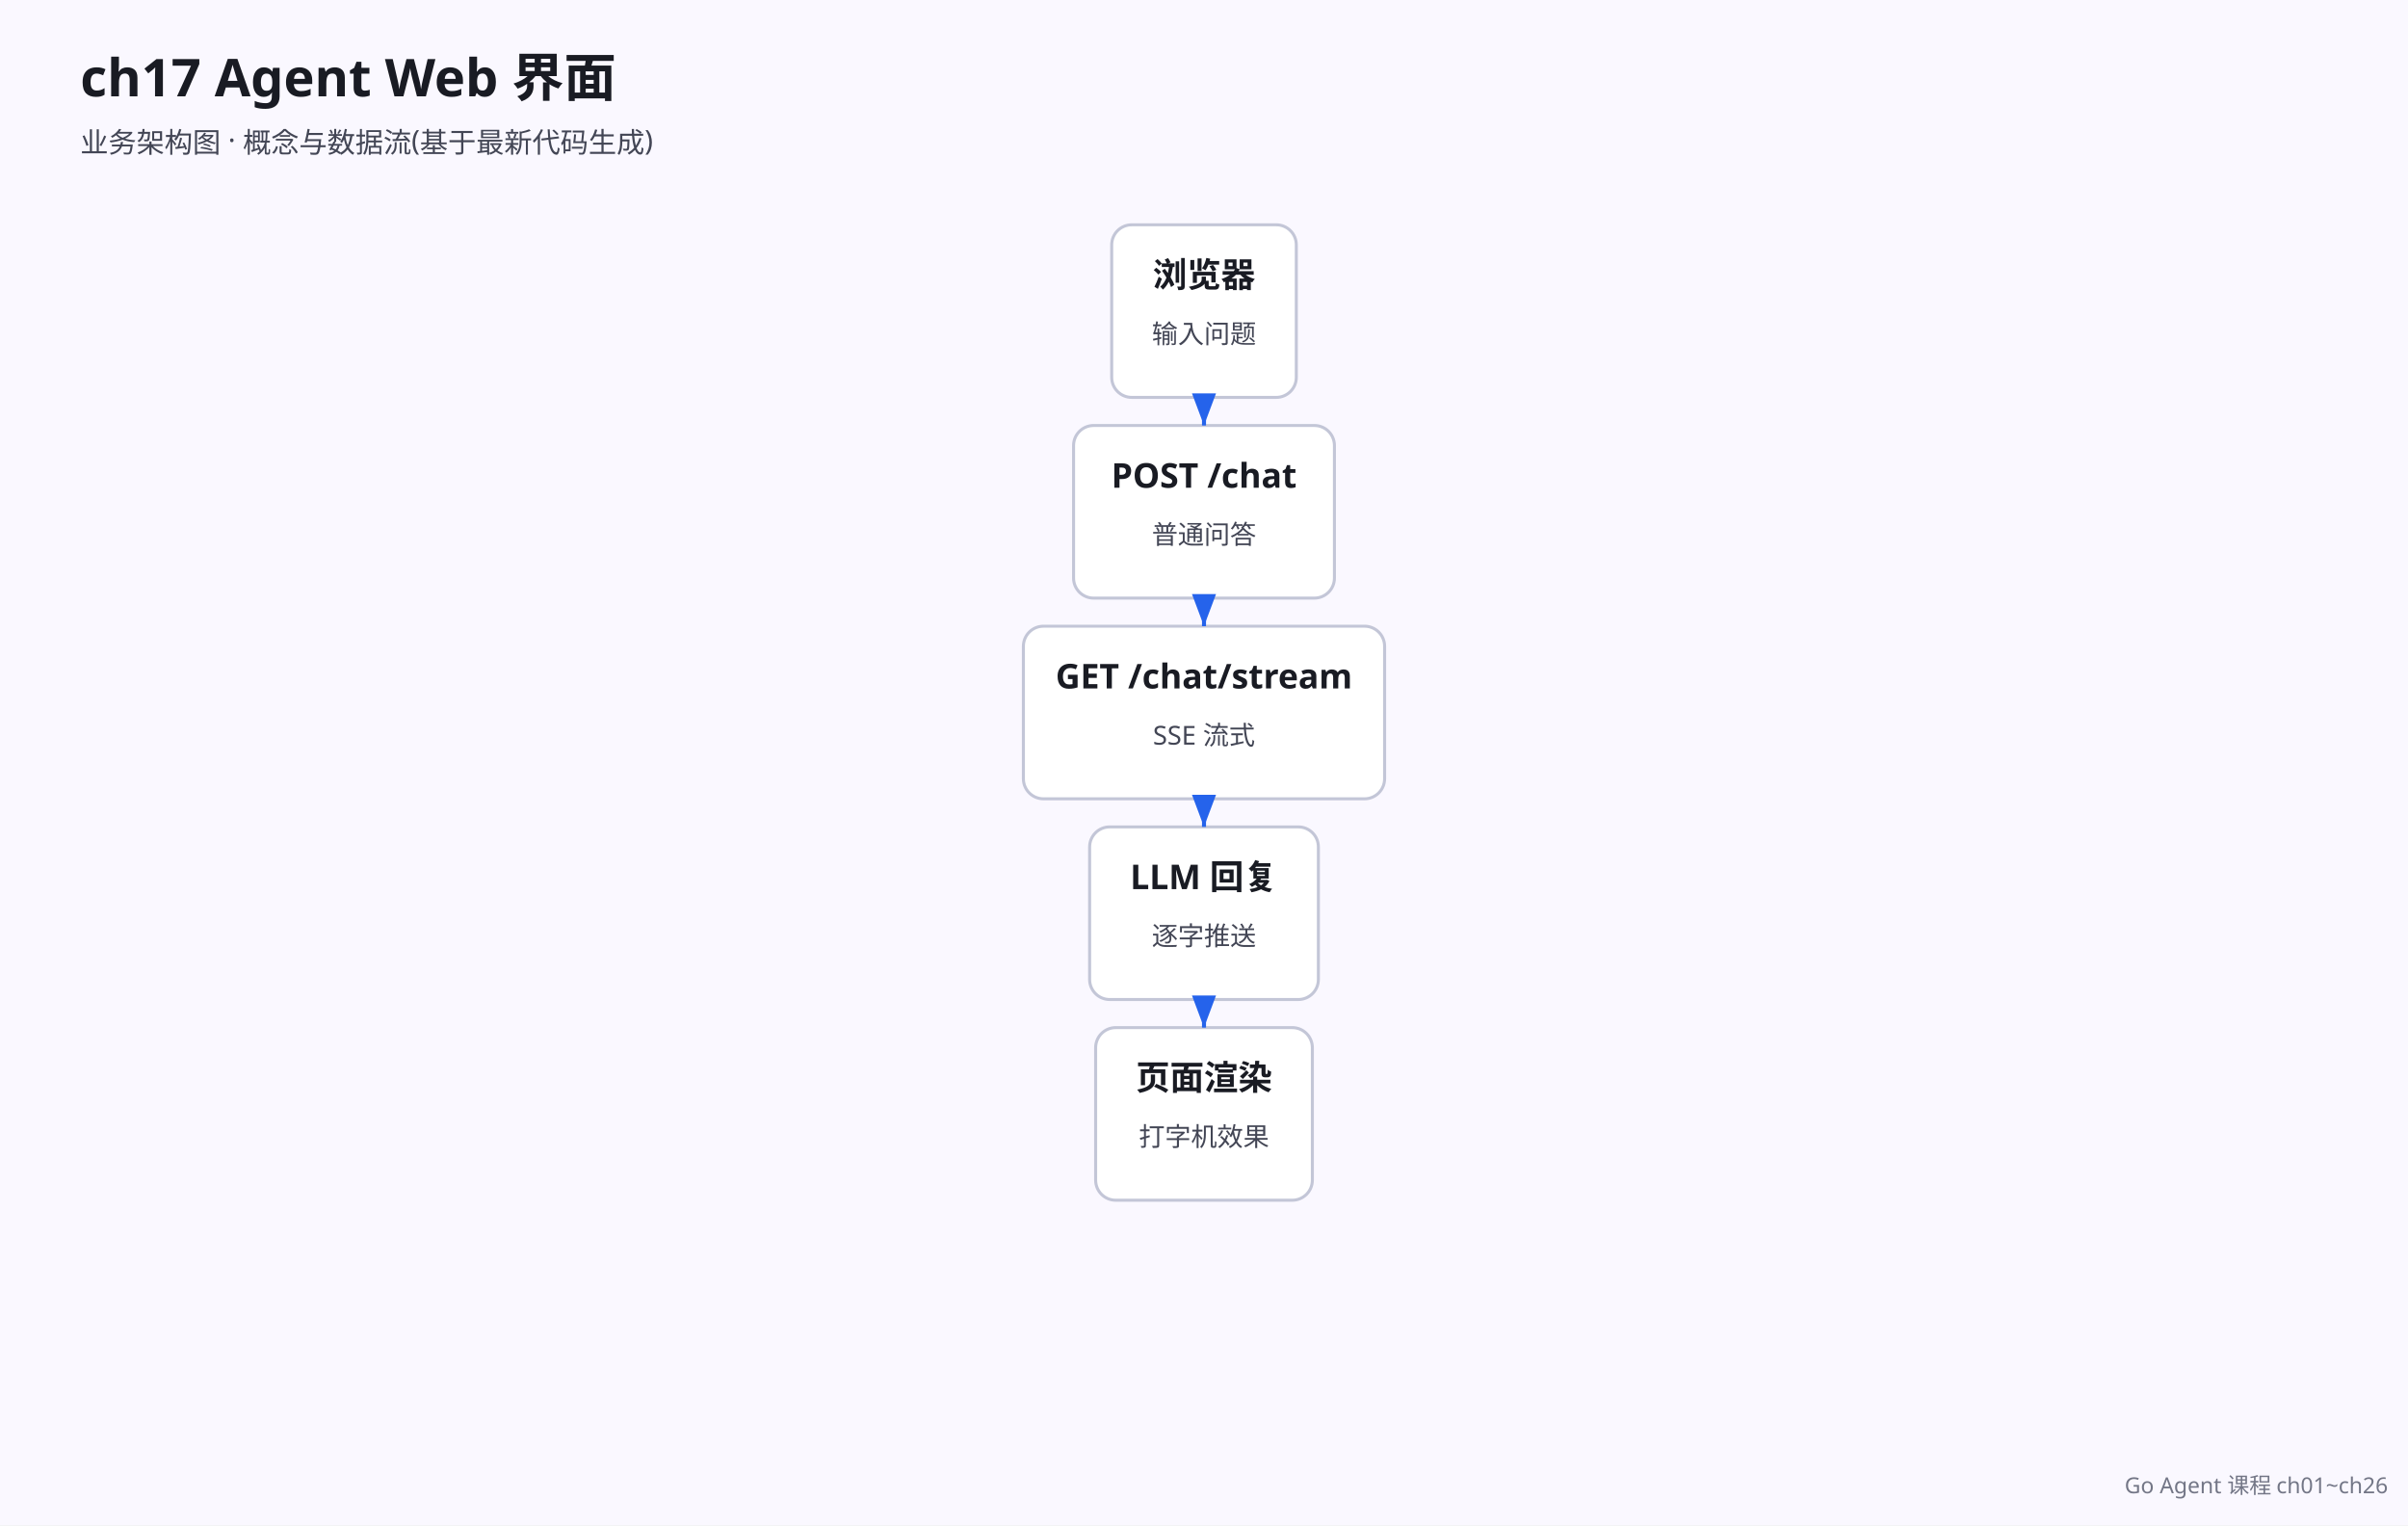
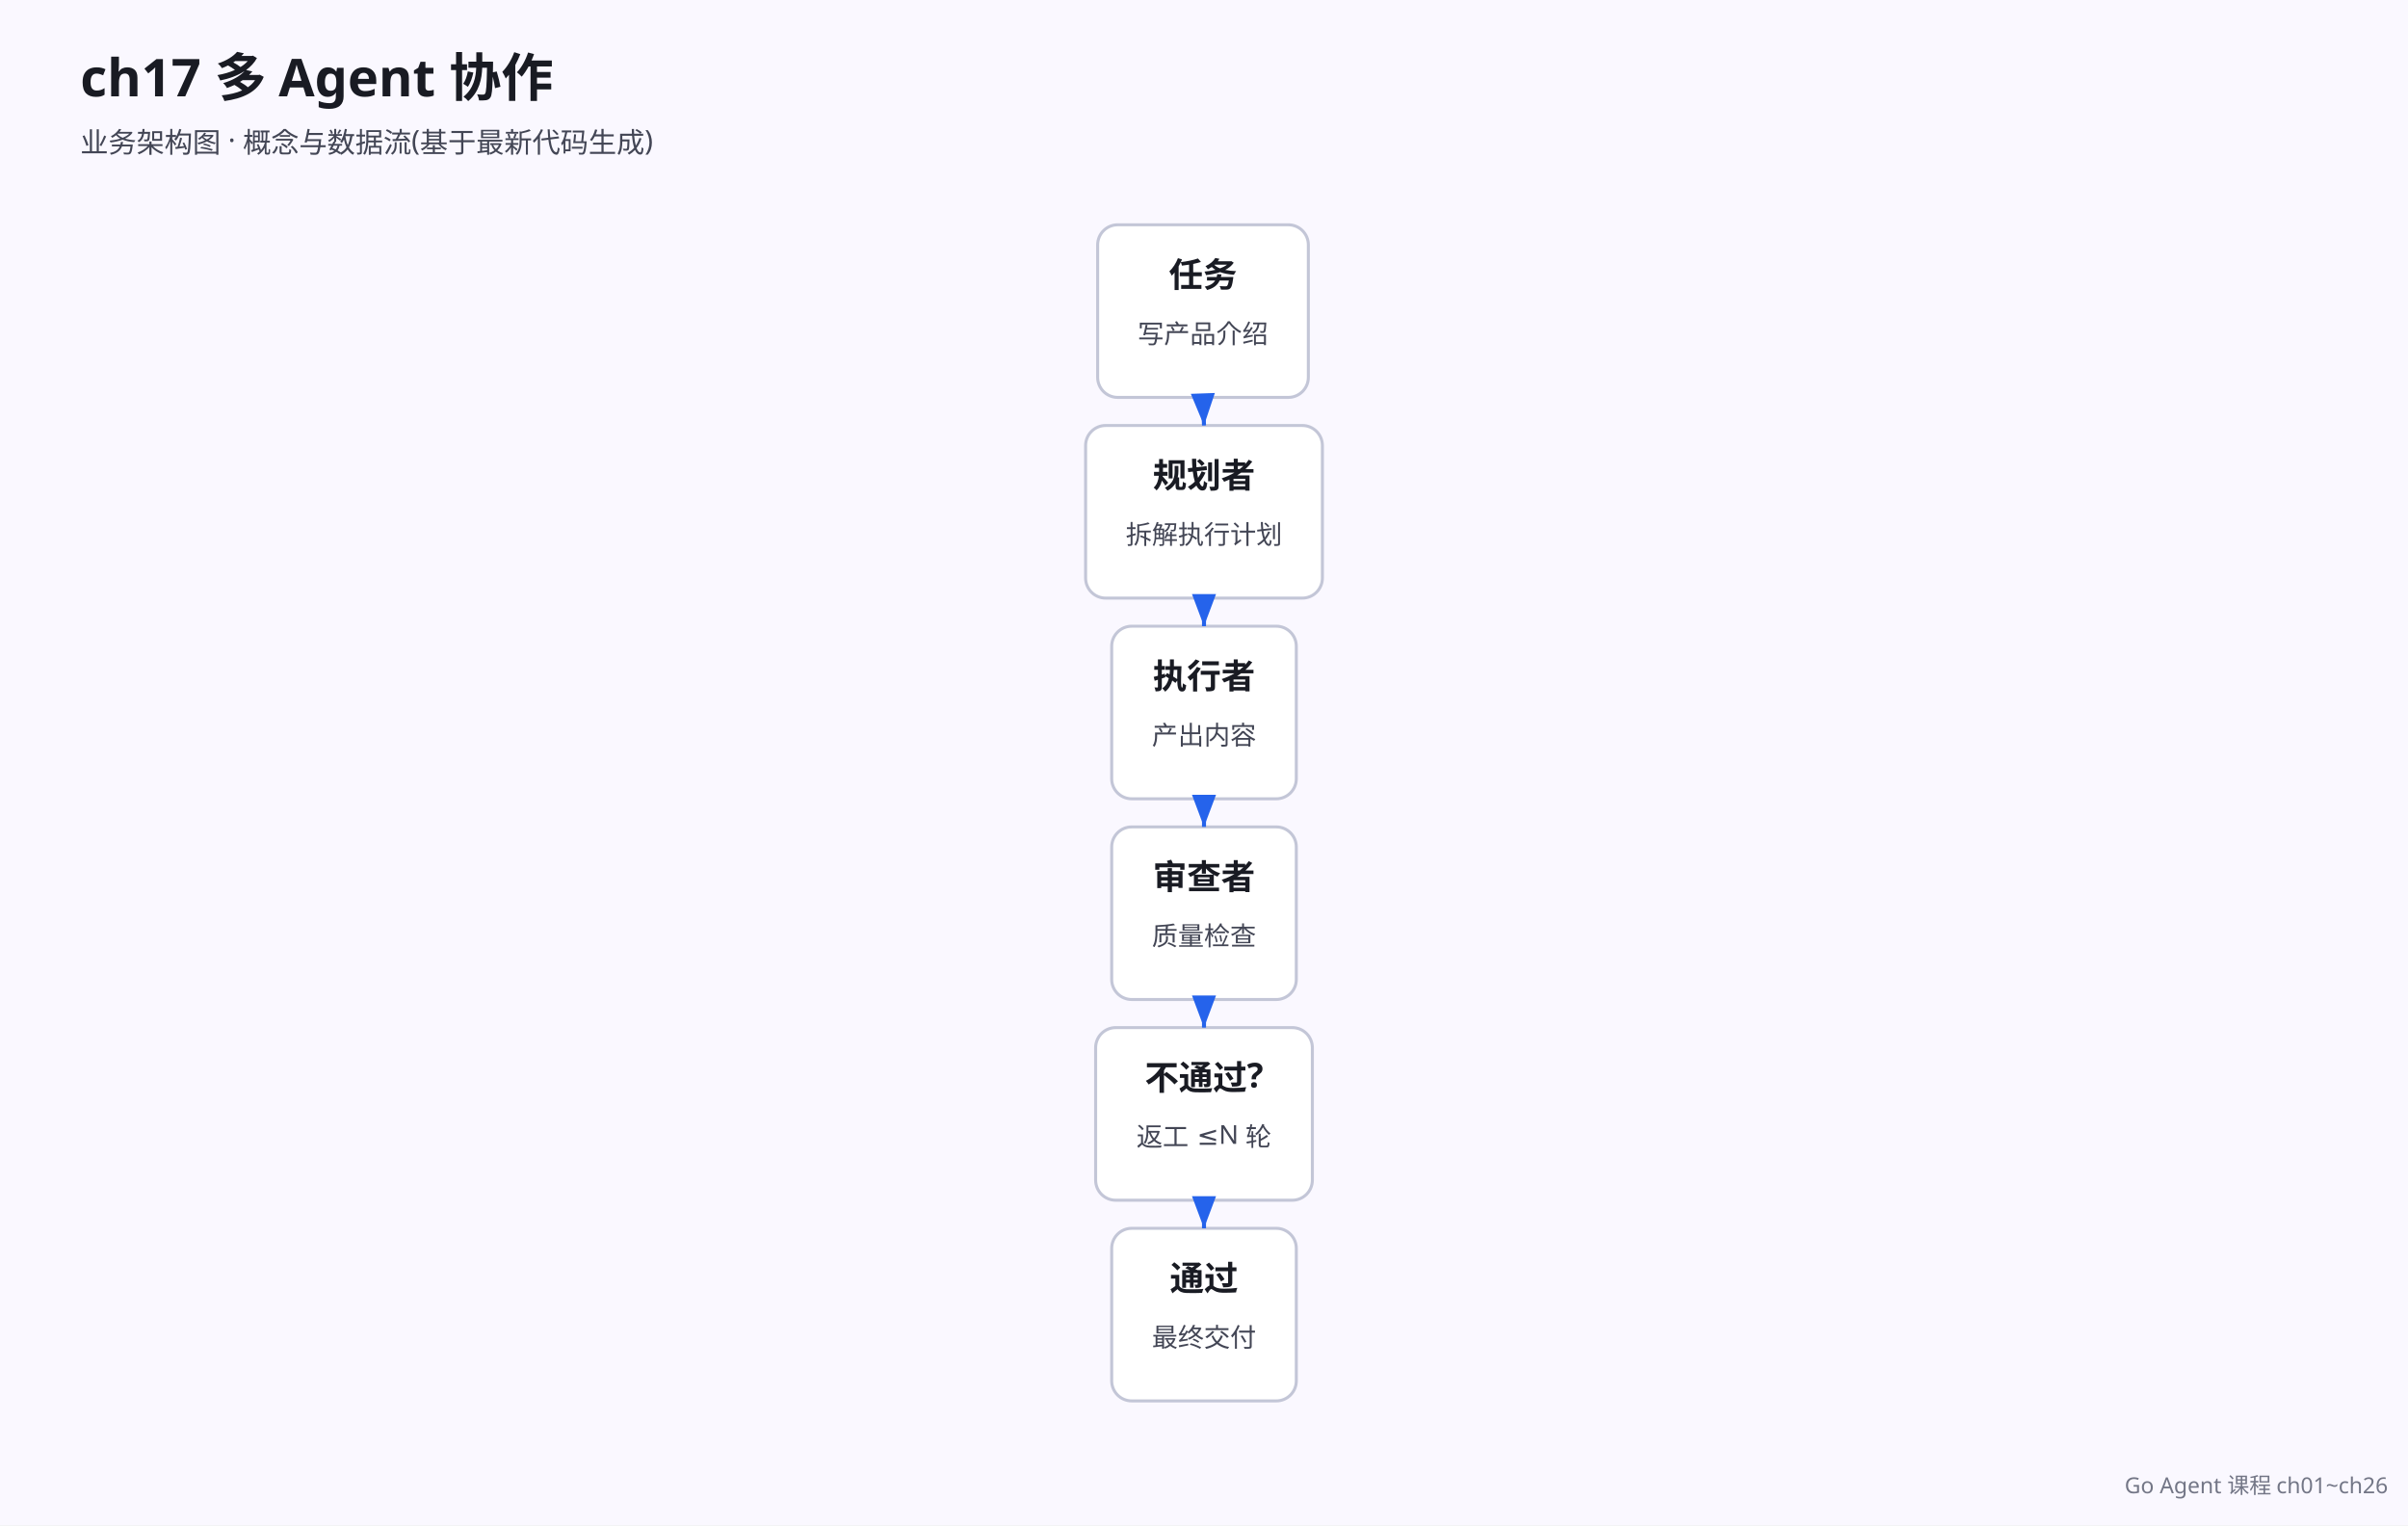
<svg xmlns="http://www.w3.org/2000/svg" width="1200" height="760" viewBox="0 0 1200 760">
  <defs>
    <marker id="arrow" markerWidth="10" markerHeight="10" refX="8" refY="3" orient="auto">
      <path d="M0,0 L8,3 L0,6 z" fill="#2563eb" />
    </marker>
  </defs>
  <rect width="1200" height="760" fill="#faf8ff" />
-   <text x="40" y="48" fill="#191b23" font-family="Microsoft YaHei, sans-serif" font-size="26" font-weight="700">ch17 Agent Web 界面</text>
+   <text x="40" y="48" fill="#191b23" font-family="Microsoft YaHei, sans-serif" font-size="26" font-weight="700">ch17 多 Agent 协作</text>
  <text x="40" y="76" fill="#434655" font-family="Microsoft YaHei, sans-serif" font-size="14">业务架构图 · 概念与数据流(基于最新代码生成)</text>
-   <rect x="554" y="112" width="92" height="86" rx="10" fill="#ffffff" stroke="#c3c6d7" stroke-width="1.5" />
-   <text x="600.0" y="143.0" fill="#191b23" font-family="Microsoft YaHei, sans-serif" font-size="17" font-weight="600" text-anchor="middle">浏览器</text>
-   <text x="600.0" y="171.0" fill="#434655" font-family="Microsoft YaHei, sans-serif" font-size="13" text-anchor="middle">输入问题</text>
-   <rect x="535" y="212" width="130" height="86" rx="10" fill="#ffffff" stroke="#c3c6d7" stroke-width="1.5" />
-   <text x="600.0" y="243.0" fill="#191b23" font-family="Microsoft YaHei, sans-serif" font-size="17" font-weight="600" text-anchor="middle">POST /chat</text>
-   <text x="600.0" y="271.0" fill="#434655" font-family="Microsoft YaHei, sans-serif" font-size="13" text-anchor="middle">普通问答</text>
-   <rect x="510" y="312" width="180" height="86" rx="10" fill="#ffffff" stroke="#c3c6d7" stroke-width="1.5" />
-   <text x="600.0" y="343.0" fill="#191b23" font-family="Microsoft YaHei, sans-serif" font-size="17" font-weight="600" text-anchor="middle">GET /chat/stream</text>
-   <text x="600.0" y="371.0" fill="#434655" font-family="Microsoft YaHei, sans-serif" font-size="13" text-anchor="middle">SSE 流式</text>
-   <rect x="543" y="412" width="114" height="86" rx="10" fill="#ffffff" stroke="#c3c6d7" stroke-width="1.5" />
-   <text x="600.0" y="443.0" fill="#191b23" font-family="Microsoft YaHei, sans-serif" font-size="17" font-weight="600" text-anchor="middle">LLM 回复</text>
-   <text x="600.0" y="471.0" fill="#434655" font-family="Microsoft YaHei, sans-serif" font-size="13" text-anchor="middle">逐字推送</text>
+   <rect x="547" y="112" width="105" height="86" rx="10" fill="#ffffff" stroke="#c3c6d7" stroke-width="1.5" />
+   <text x="599.5" y="143.0" fill="#191b23" font-family="Microsoft YaHei, sans-serif" font-size="17" font-weight="600" text-anchor="middle">任务</text>
+   <text x="599.5" y="171.0" fill="#434655" font-family="Microsoft YaHei, sans-serif" font-size="13" text-anchor="middle">写产品介绍</text>
+   <rect x="541" y="212" width="118" height="86" rx="10" fill="#ffffff" stroke="#c3c6d7" stroke-width="1.5" />
+   <text x="600.0" y="243.0" fill="#191b23" font-family="Microsoft YaHei, sans-serif" font-size="17" font-weight="600" text-anchor="middle">规划者</text>
+   <text x="600.0" y="271.0" fill="#434655" font-family="Microsoft YaHei, sans-serif" font-size="13" text-anchor="middle">拆解执行计划</text>
+   <rect x="554" y="312" width="92" height="86" rx="10" fill="#ffffff" stroke="#c3c6d7" stroke-width="1.5" />
+   <text x="600.0" y="343.0" fill="#191b23" font-family="Microsoft YaHei, sans-serif" font-size="17" font-weight="600" text-anchor="middle">执行者</text>
+   <text x="600.0" y="371.0" fill="#434655" font-family="Microsoft YaHei, sans-serif" font-size="13" text-anchor="middle">产出内容</text>
+   <rect x="554" y="412" width="92" height="86" rx="10" fill="#ffffff" stroke="#c3c6d7" stroke-width="1.5" />
+   <text x="600.0" y="443.0" fill="#191b23" font-family="Microsoft YaHei, sans-serif" font-size="17" font-weight="600" text-anchor="middle">审查者</text>
+   <text x="600.0" y="471.0" fill="#434655" font-family="Microsoft YaHei, sans-serif" font-size="13" text-anchor="middle">质量检查</text>
  <rect x="546" y="512" width="108" height="86" rx="10" fill="#ffffff" stroke="#c3c6d7" stroke-width="1.5" />
-   <text x="600.0" y="543.0" fill="#191b23" font-family="Microsoft YaHei, sans-serif" font-size="17" font-weight="600" text-anchor="middle">页面渲染</text>
-   <text x="600.0" y="571.0" fill="#434655" font-family="Microsoft YaHei, sans-serif" font-size="13" text-anchor="middle">打字机效果</text>
-   <line x1="600.0" y1="198" x2="600.0" y2="212" stroke="#2563eb" stroke-width="2" marker-end="url(#arrow)" />
+   <text x="600.0" y="543.0" fill="#191b23" font-family="Microsoft YaHei, sans-serif" font-size="17" font-weight="600" text-anchor="middle">不通过?</text>
+   <text x="600.0" y="571.0" fill="#434655" font-family="Microsoft YaHei, sans-serif" font-size="13" text-anchor="middle">返工 ≤N 轮</text>
+   <rect x="554" y="612" width="92" height="86" rx="10" fill="#ffffff" stroke="#c3c6d7" stroke-width="1.5" />
+   <text x="600.0" y="643.0" fill="#191b23" font-family="Microsoft YaHei, sans-serif" font-size="17" font-weight="600" text-anchor="middle">通过</text>
+   <text x="600.0" y="671.0" fill="#434655" font-family="Microsoft YaHei, sans-serif" font-size="13" text-anchor="middle">最终交付</text>
+   <line x1="599.5" y1="198" x2="600.0" y2="212" stroke="#2563eb" stroke-width="2" marker-end="url(#arrow)" />
  <line x1="600.0" y1="298" x2="600.0" y2="312" stroke="#2563eb" stroke-width="2" marker-end="url(#arrow)" />
  <line x1="600.0" y1="398" x2="600.0" y2="412" stroke="#2563eb" stroke-width="2" marker-end="url(#arrow)" />
  <line x1="600.0" y1="498" x2="600.0" y2="512" stroke="#2563eb" stroke-width="2" marker-end="url(#arrow)" />
+   <line x1="600.0" y1="598" x2="600.0" y2="612" stroke="#2563eb" stroke-width="2" marker-end="url(#arrow)" />
  <text x="1190" y="744" fill="#737686" font-family="Microsoft YaHei, sans-serif" font-size="11" text-anchor="end">Go Agent 课程 ch01~ch26</text>
</svg>
